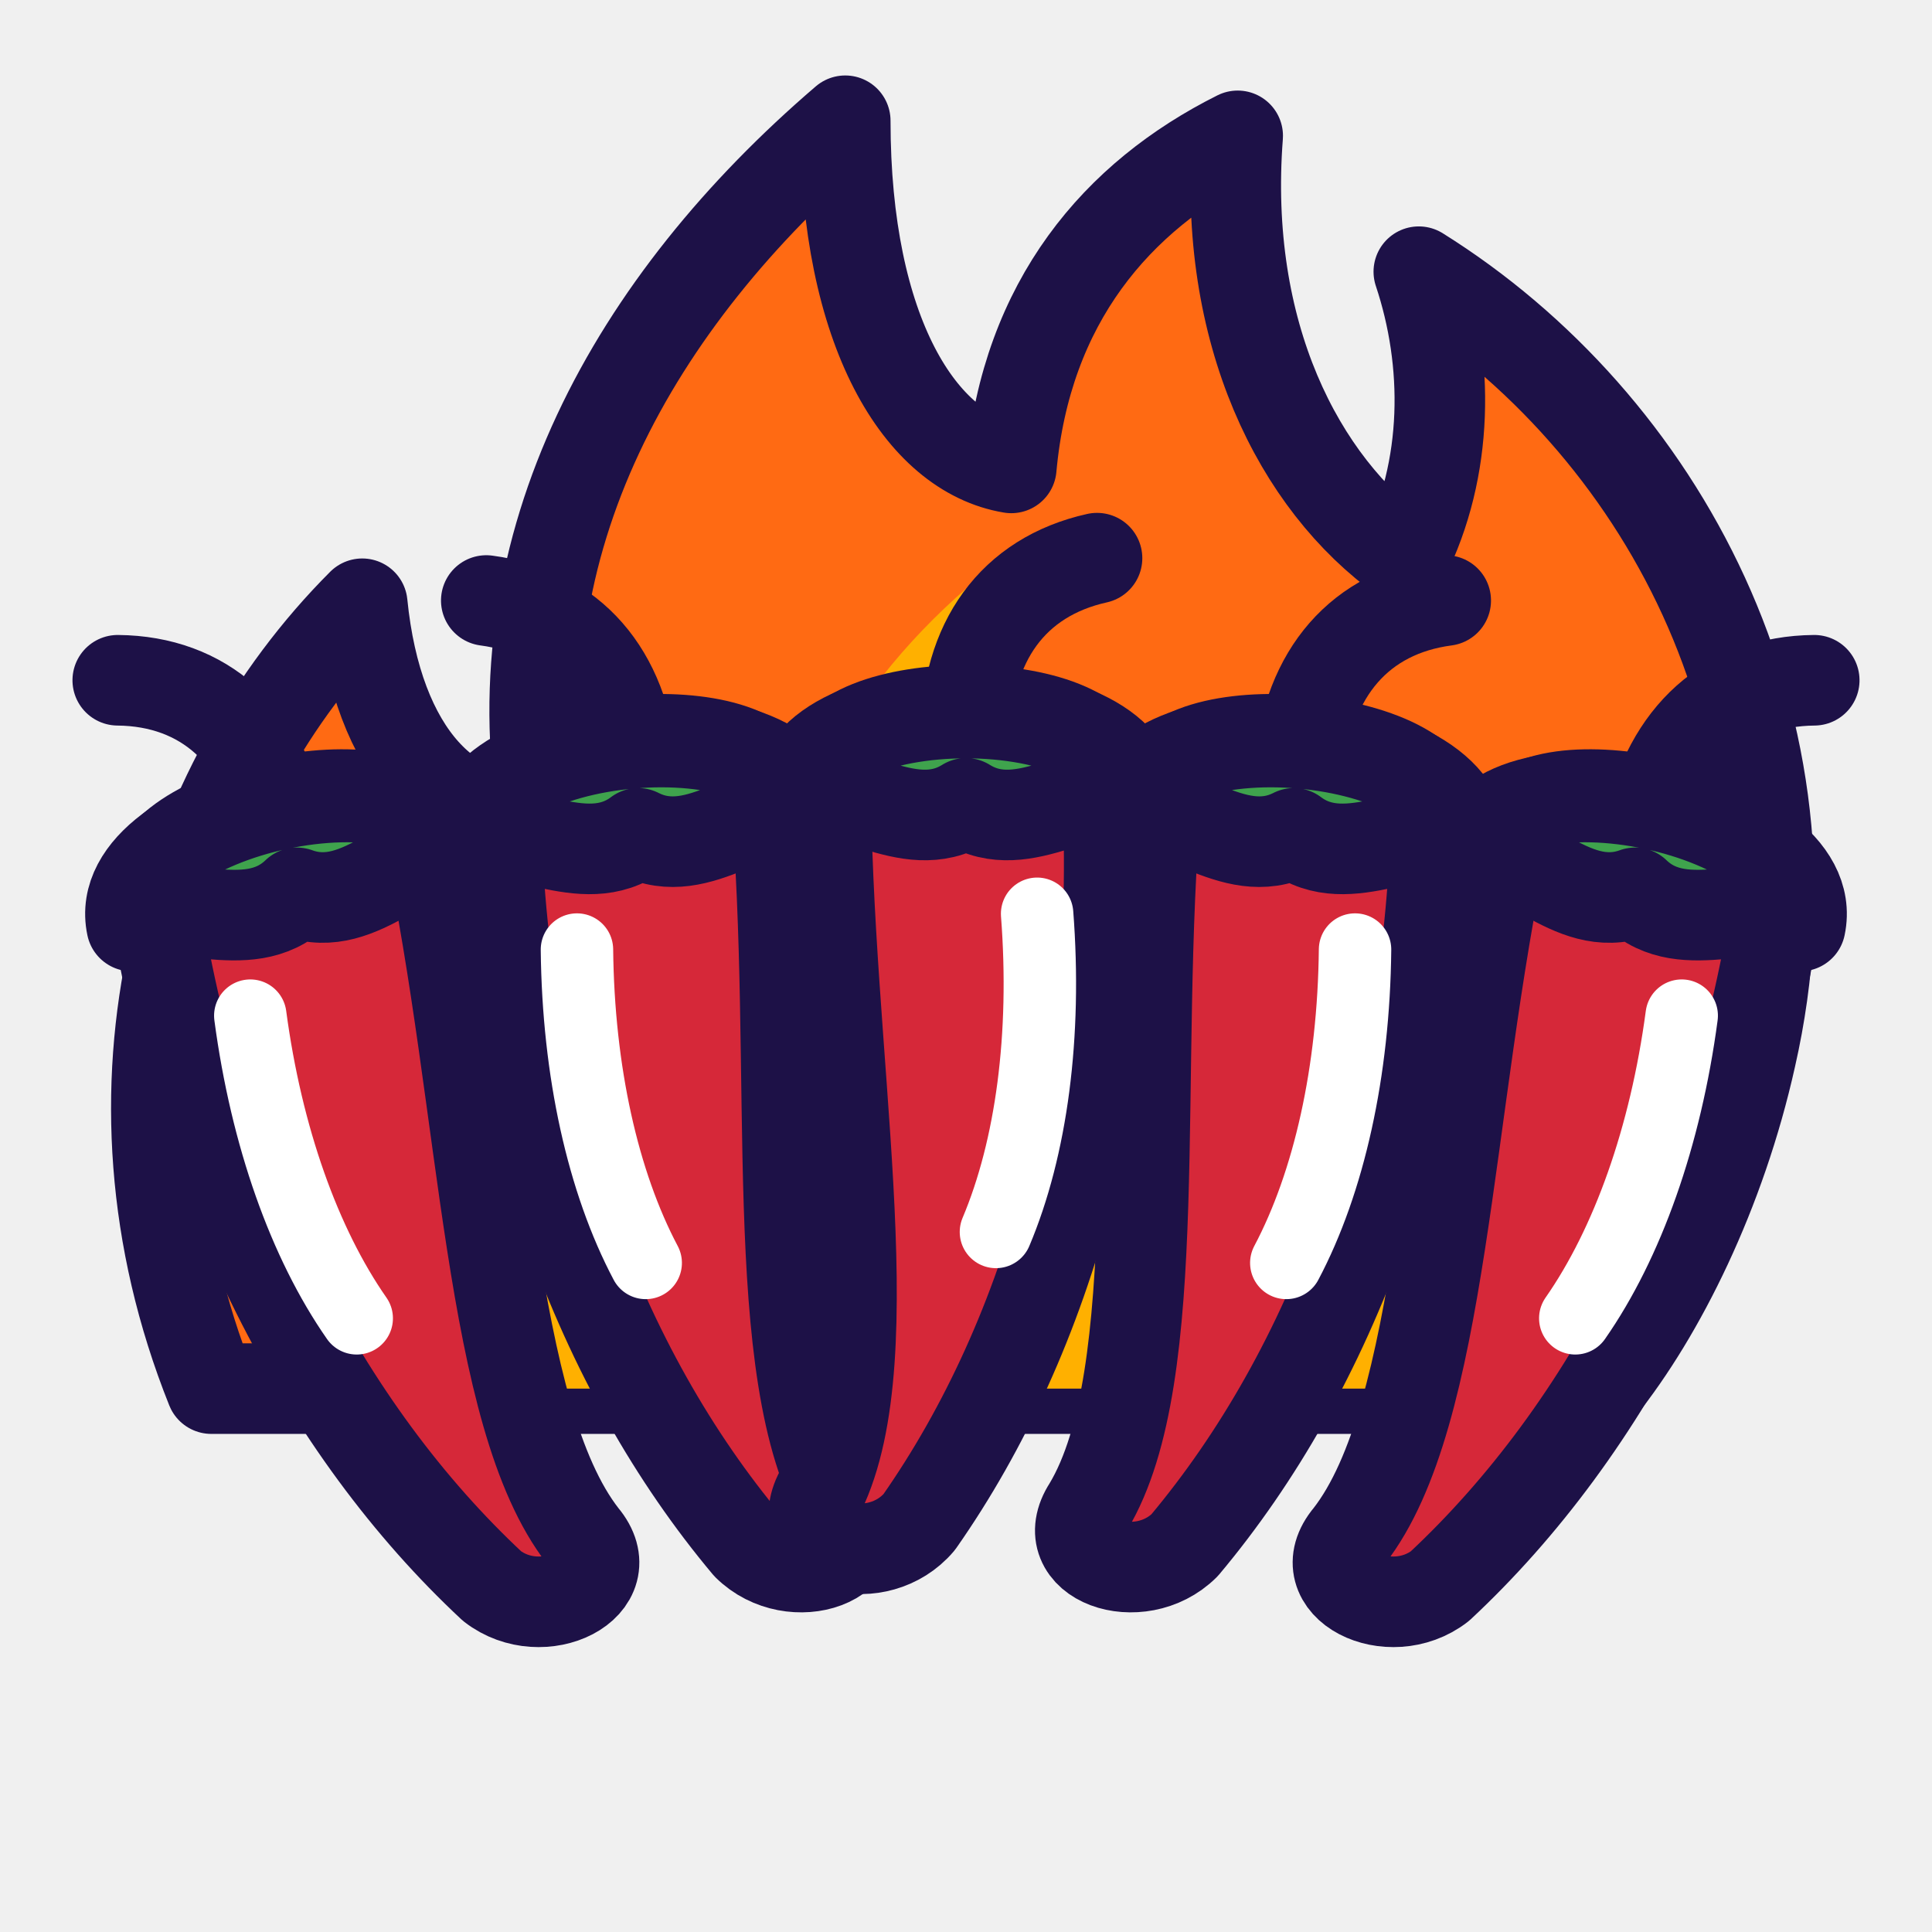
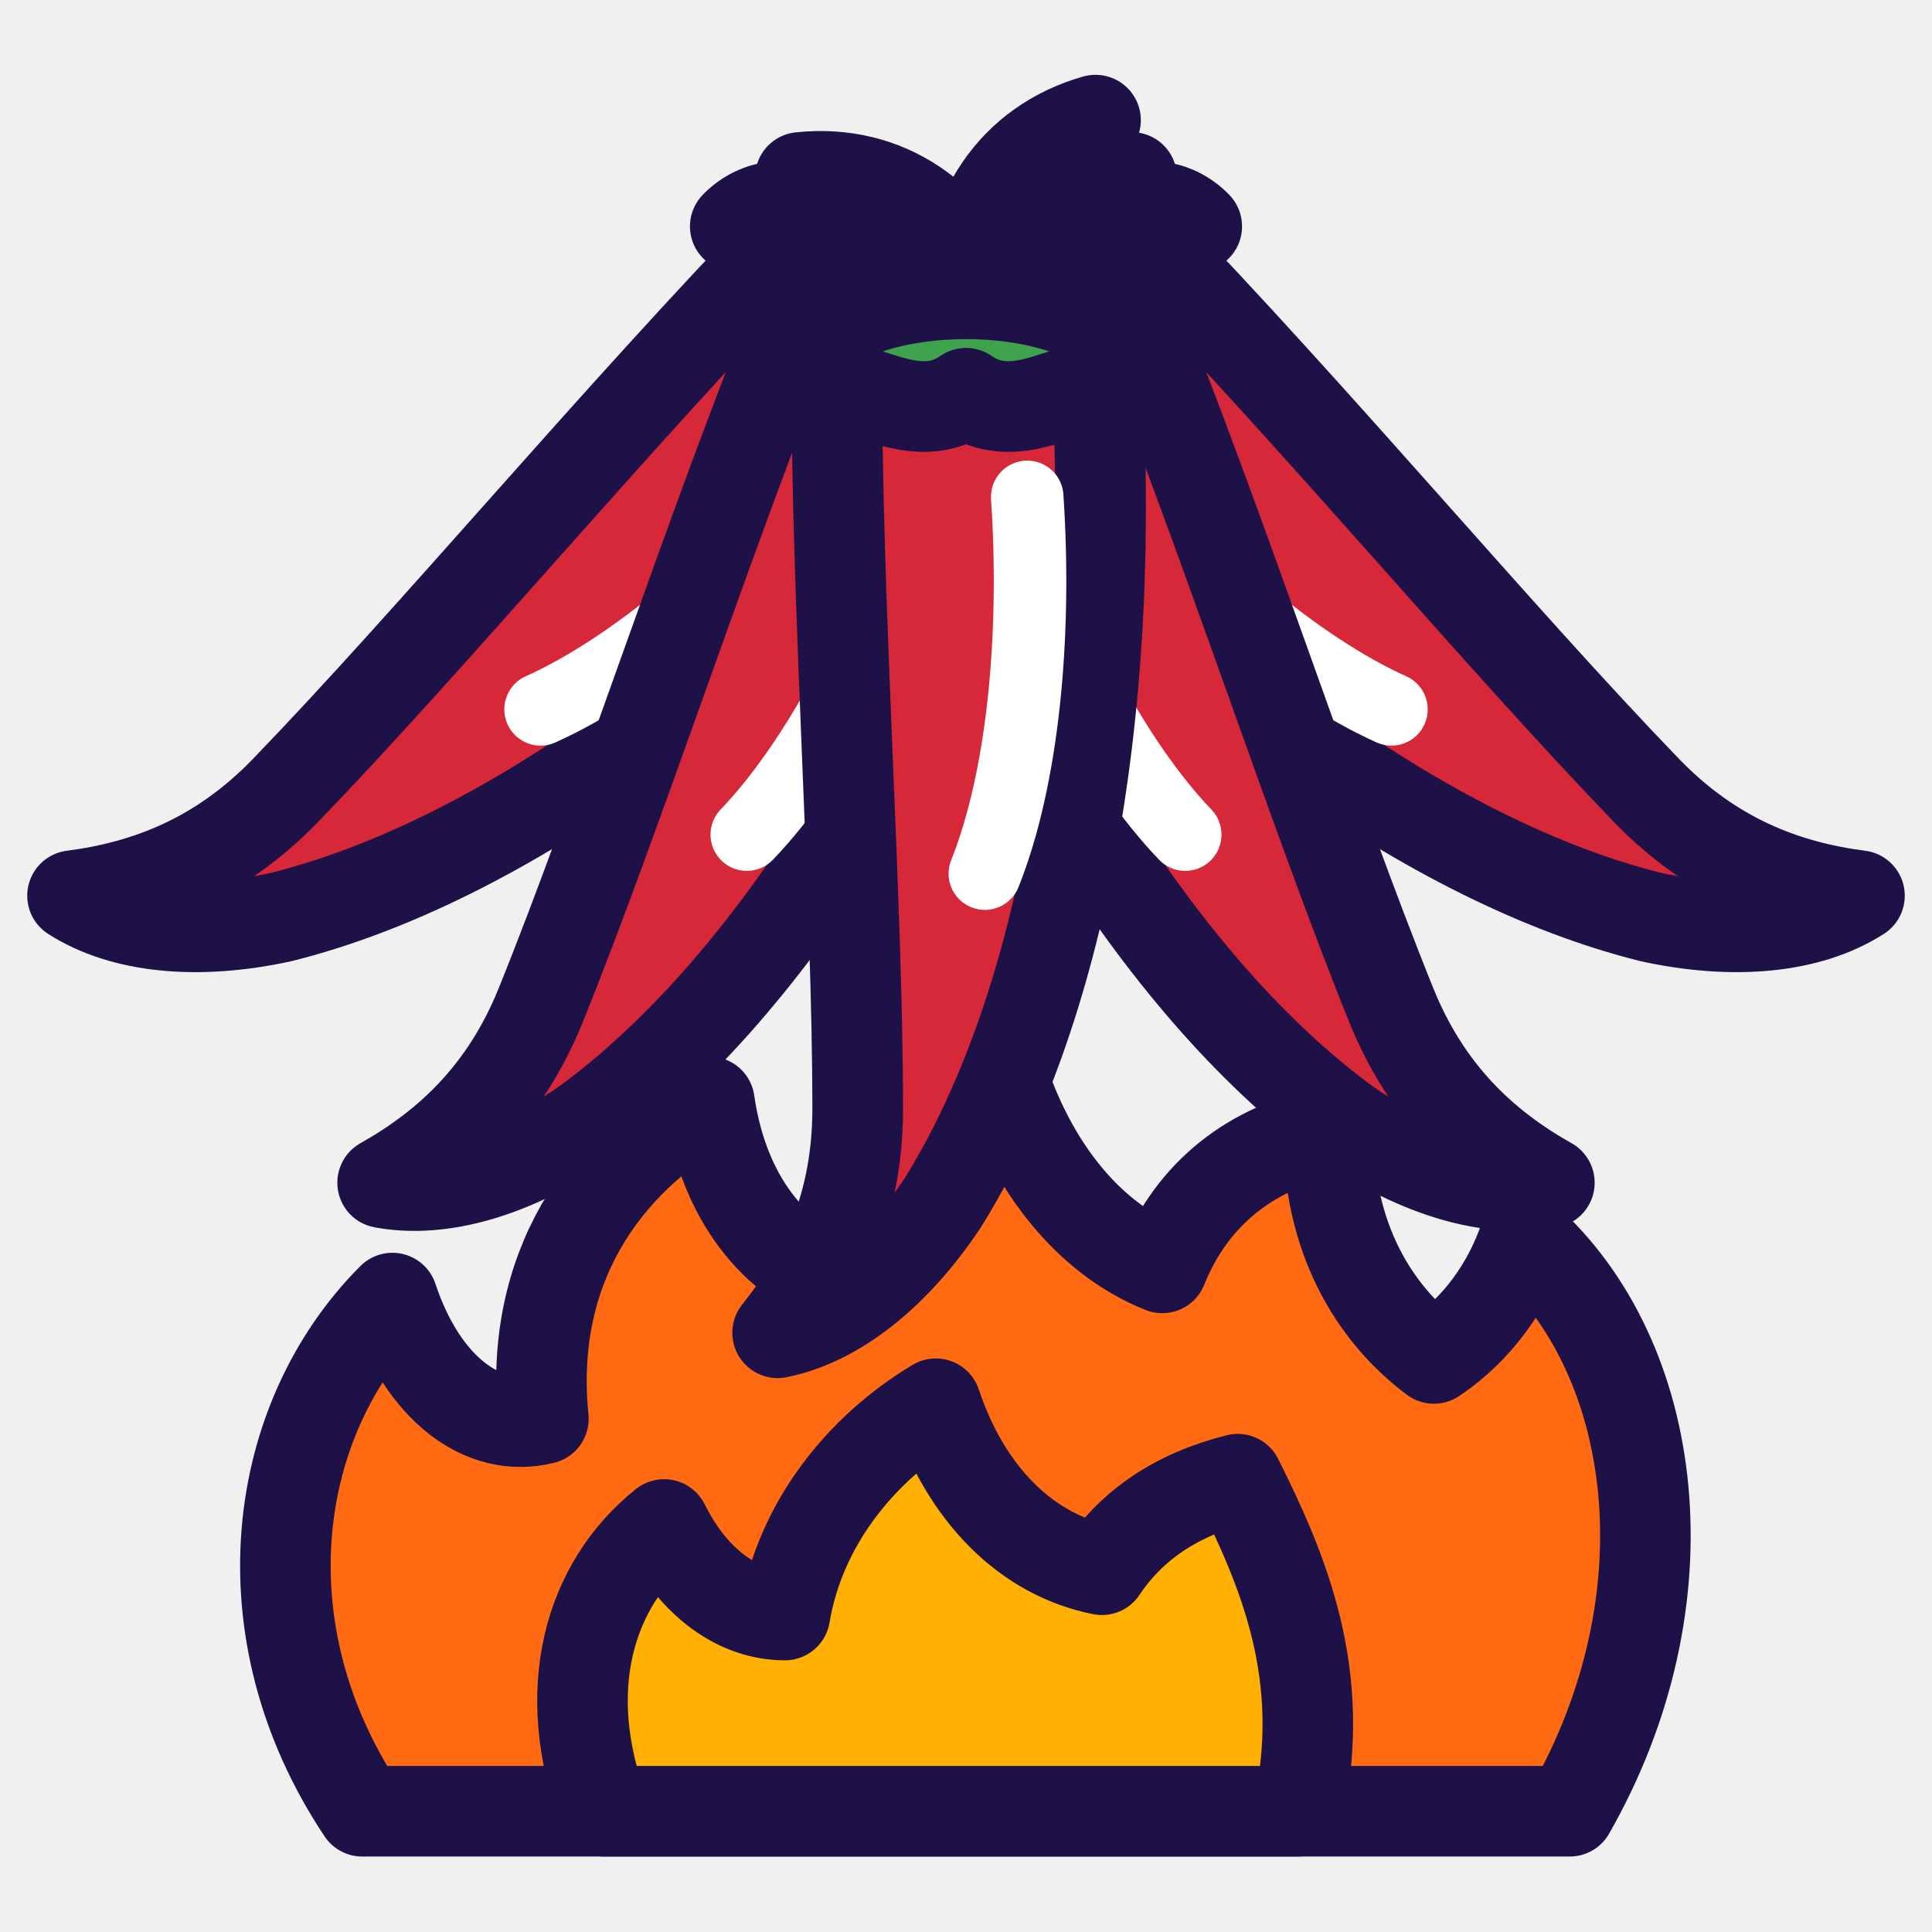
<svg xmlns="http://www.w3.org/2000/svg" viewBox="0 0 64 64" width="64" height="64" fill="none" stroke="#1D1147" stroke-width="3" stroke-linecap="round" stroke-linejoin="round">
-   <path d="M7 46 C3 36 6 26 12 20 C12.5 25 15 27.5 18 27 C16.5 18 21 10 28 4 C28 11 30.5 15 33.5 15.5 C34 10 37 6.5 41 4.5 C40.5 11 43 16 46.5 18.5 C48 15.5 48 12 47 9 C55 14 60.5 24 58 35 C57 39.5 55 43.5 53 46 Z" fill="#FF6A13" />
-   <path d="M15 46 C13.5 39 15.5 34 19.5 30.5 C20.5 33.5 22.5 35 25.5 34.5 C25 28 28 23 32 19.5 C33 25 35.5 28 38.5 28.5 C39.5 25.5 41.5 23.5 44 22.5 C44.5 28 47 31.5 49 33.5 C50.5 37 50 42 48.5 46 Z" fill="#FFB000" stroke="none" />
-   <g transform="translate(9.5 28) rotate(-12) scale(-0.62 0.62)" stroke-width="4.84">
-     <path d="M0 -1 C0 -6 2.5 -9.5 7 -10.5" />
-     <path d="M-7.5 1 C-7.5 -3.5 7.5 -3.5 7.5 1 C8.5 17 4.5 31 -2.5 41 C-4.7 43.6 -9.4 42.4 -7.8 39.4 C-4.2 32 -7.5 16 -7.5 1 Z" fill="#D62839" />
-     <path d="M-9 2.5 C-9 -3.8 9 -3.8 9 2.5 C6.5 1 3.2 4.6 0 2.6 C-3.2 4.6 -6.5 1 -9 2.5 Z" fill="#3FA34D" />
-     <path d="M3.8 8.5 C4.3 15 3.5 21 1.6 25.5" stroke="#FFFFFF" stroke-width="3.87" />
+   <path d="M12 60 C8 54 9 47 13 43 C14 46 16 47.5 18 47 C17.5 42 20 38.5 23.5 36.5 C24 40 26 42 28 42.5 C28.5 39 30.5 36.5 33 35 C34 38.5 36 41 38.5 42 C39.5 39.5 41.5 38 44 37.5 C44 41 45.5 43.5 47.5 45 C49 44 50 42.5 50.5 41 C55 45 56 53 52 60 Z" fill="#FF6A13" />
+   <path d="M20 60 C18.5 56 19.5 52.5 22 50.5 C23 52.5 24.5 53.5 26 53.5 C26.5 50.5 28.5 48 31 46.5 C32 49.5 34 51.5 36.5 52 C37.5 50.5 39 49.5 41 49 C42.5 52 44 55.5 43 60 Z" fill="#FFB000" />
+   <g transform="translate(29.92 10.16) rotate(44) scale(0.78 0.78)" stroke-width="3.85">
+     <path d="M0 -1 C0 -5 2 -8 5.5 -9" />
+     <path d="M-5.5 1 C-5.5 -2.5 5.5 -2.5 5.5 1 C6.5 16 4 29 -1 37 C-3 40 -5.5 42 -8 42.5 C-6 40 -4.6 37 -4.6 33 C-4.6 24 -5.5 12 -5.5 1 Z" fill="#D62839" />
+     <path d="M-7.5 2.5 C-7.5 -3 7.5 -3 7.5 2.5 C5.2 1.2 2.6 4.4 0 2.6 C-2.6 4.4 -5.2 1.2 -7.5 2.5 Z" fill="#3FA34D" />
+     <path d="M2.6 7 C3 13 2.4 19 0.8 23" stroke="#FFFFFF" stroke-width="3.08" />
  </g>
-   <g transform="translate(21 26) rotate(-5) scale(-0.62 0.62)" stroke-width="4.84">
-     <path d="M0 -1 C0 -6 2.5 -9.5 7 -10.5" />
-     <path d="M-7.5 1 C-7.5 -3.5 7.5 -3.5 7.5 1 C8.5 17 4.5 31 -2.5 41 C-4.7 43.6 -9.4 42.4 -7.8 39.4 C-4.2 32 -7.5 16 -7.5 1 Z" fill="#D62839" />
-     <path d="M-9 2.5 C-9 -3.8 9 -3.8 9 2.5 C6.5 1 3.2 4.6 0 2.6 C-3.2 4.6 -6.5 1 -9 2.5 Z" fill="#3FA34D" />
-     <path d="M3.8 8.5 C4.3 15 3.5 21 1.6 25.5" stroke="#FFFFFF" stroke-width="3.87" />
+   <g transform="translate(34.08 10.16) rotate(-44) scale(-0.78 0.78)" stroke-width="3.85">
+     <path d="M0 -1 C0 -5 2 -8 5.5 -9" />
+     <path d="M-5.5 1 C-5.5 -2.5 5.5 -2.5 5.5 1 C6.5 16 4 29 -1 37 C-3 40 -5.5 42 -8 42.5 C-6 40 -4.6 37 -4.6 33 C-4.6 24 -5.5 12 -5.5 1 Z" fill="#D62839" />
+     <path d="M-7.5 2.5 C-7.5 -3 7.5 -3 7.5 2.5 C5.2 1.2 2.6 4.4 0 2.6 C-2.6 4.4 -5.2 1.2 -7.5 2.5 Z" fill="#3FA34D" />
+     <path d="M2.6 7 C3 13 2.4 19 0.8 23" stroke="#FFFFFF" stroke-width="3.08" />
  </g>
-   <g transform="translate(32 25) rotate(0) scale(0.62 0.62)" stroke-width="4.84">
-     <path d="M0 -1 C0 -6 2.5 -9.5 7 -10.5" />
-     <path d="M-7.5 1 C-7.5 -3.5 7.5 -3.5 7.5 1 C8.5 17 4.5 31 -2.5 41 C-4.7 43.6 -9.4 42.4 -7.8 39.4 C-4.2 32 -7.5 16 -7.5 1 Z" fill="#D62839" />
-     <path d="M-9 2.5 C-9 -3.8 9 -3.8 9 2.5 C6.5 1 3.2 4.6 0 2.6 C-3.2 4.6 -6.5 1 -9 2.5 Z" fill="#3FA34D" />
-     <path d="M3.8 8.5 C4.3 15 3.5 21 1.6 25.5" stroke="#FFFFFF" stroke-width="3.87" />
+   <g transform="translate(30.88 10.78) rotate(22) scale(0.78 0.78)" stroke-width="3.85">
+     <path d="M0 -1 C0 -5 2 -8 5.5 -9" />
+     <path d="M-5.5 1 C-5.5 -2.5 5.5 -2.5 5.5 1 C6.5 16 4 29 -1 37 C-3 40 -5.5 42 -8 42.5 C-6 40 -4.6 37 -4.6 33 C-4.6 24 -5.5 12 -5.5 1 Z" fill="#D62839" />
+     <path d="M-7.5 2.5 C-7.5 -3 7.5 -3 7.5 2.5 C5.2 1.2 2.6 4.4 0 2.6 C-2.6 4.4 -5.2 1.2 -7.5 2.5 Z" fill="#3FA34D" />
+     <path d="M2.6 7 C3 13 2.4 19 0.8 23" stroke="#FFFFFF" stroke-width="3.08" />
  </g>
-   <g transform="translate(43 26) rotate(5) scale(0.62 0.62)" stroke-width="4.84">
-     <path d="M0 -1 C0 -6 2.5 -9.5 7 -10.5" />
-     <path d="M-7.5 1 C-7.5 -3.5 7.5 -3.5 7.5 1 C8.5 17 4.5 31 -2.5 41 C-4.7 43.6 -9.4 42.4 -7.8 39.4 C-4.2 32 -7.5 16 -7.5 1 Z" fill="#D62839" />
-     <path d="M-9 2.5 C-9 -3.8 9 -3.8 9 2.5 C6.5 1 3.2 4.6 0 2.6 C-3.2 4.6 -6.5 1 -9 2.5 Z" fill="#3FA34D" />
-     <path d="M3.8 8.5 C4.3 15 3.5 21 1.6 25.5" stroke="#FFFFFF" stroke-width="3.87" />
+   <g transform="translate(33.12 10.78) rotate(-22) scale(-0.78 0.78)" stroke-width="3.85">
+     <path d="M0 -1 C0 -5 2 -8 5.5 -9" />
+     <path d="M-5.5 1 C-5.5 -2.5 5.5 -2.5 5.5 1 C6.5 16 4 29 -1 37 C-3 40 -5.5 42 -8 42.5 C-6 40 -4.6 37 -4.6 33 C-4.6 24 -5.5 12 -5.5 1 Z" fill="#D62839" />
+     <path d="M-7.5 2.5 C-7.5 -3 7.5 -3 7.5 2.5 C5.2 1.2 2.6 4.4 0 2.6 C-2.6 4.4 -5.2 1.2 -7.5 2.5 Z" fill="#3FA34D" />
+     <path d="M2.6 7 C3 13 2.4 19 0.8 23" stroke="#FFFFFF" stroke-width="3.08" />
  </g>
-   <g transform="translate(54.5 28) rotate(12) scale(0.62 0.62)" stroke-width="4.84">
-     <path d="M0 -1 C0 -6 2.5 -9.5 7 -10.5" />
-     <path d="M-7.5 1 C-7.5 -3.5 7.5 -3.5 7.5 1 C8.5 17 4.5 31 -2.5 41 C-4.7 43.6 -9.4 42.4 -7.8 39.4 C-4.2 32 -7.5 16 -7.5 1 Z" fill="#D62839" />
-     <path d="M-9 2.5 C-9 -3.8 9 -3.8 9 2.5 C6.5 1 3.2 4.6 0 2.6 C-3.2 4.6 -6.5 1 -9 2.5 Z" fill="#3FA34D" />
-     <path d="M3.8 8.5 C4.3 15 3.5 21 1.6 25.5" stroke="#FFFFFF" stroke-width="3.87" />
+   <g transform="translate(32 11) rotate(0) scale(0.78 0.78)" stroke-width="3.85">
+     <path d="M0 -1 C0 -5 2 -8 5.5 -9" />
+     <path d="M-5.5 1 C-5.5 -2.5 5.5 -2.5 5.5 1 C6.5 16 4 29 -1 37 C-3 40 -5.5 42 -8 42.5 C-6 40 -4.6 37 -4.6 33 C-4.6 24 -5.5 12 -5.5 1 Z" fill="#D62839" />
+     <path d="M-7.5 2.5 C-7.5 -3 7.5 -3 7.5 2.5 C5.2 1.2 2.6 4.4 0 2.6 C-2.6 4.4 -5.2 1.2 -7.5 2.5 Z" fill="#3FA34D" />
+     <path d="M2.6 7 C3 13 2.4 19 0.8 23" stroke="#FFFFFF" stroke-width="3.08" />
  </g>
</svg>
